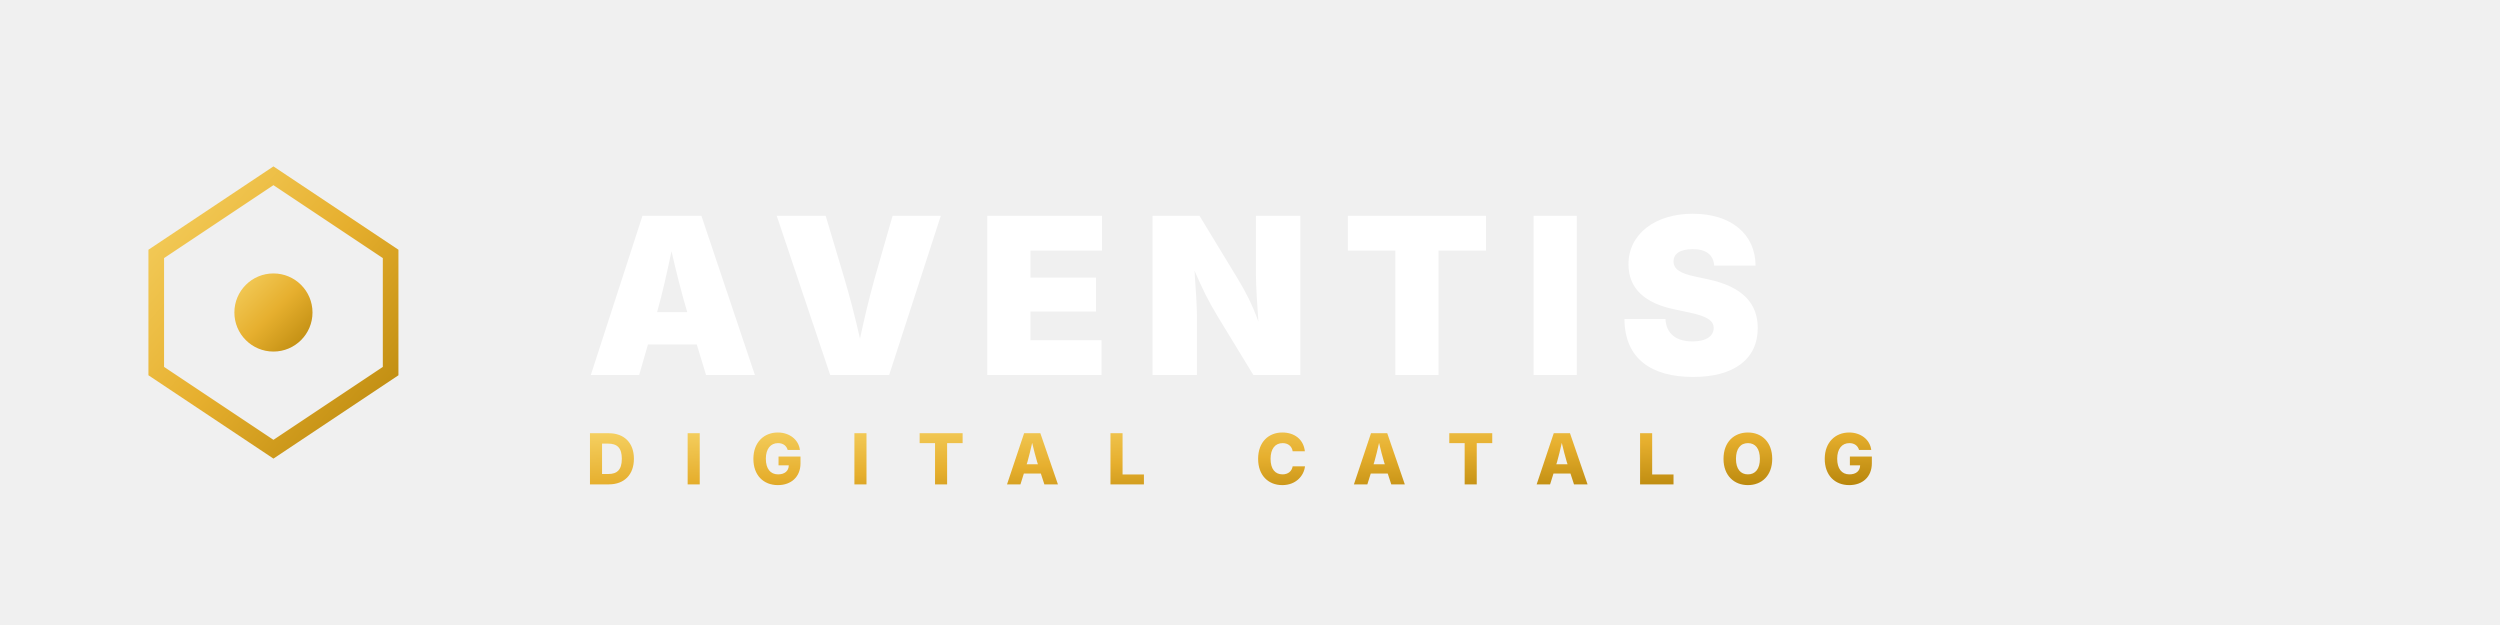
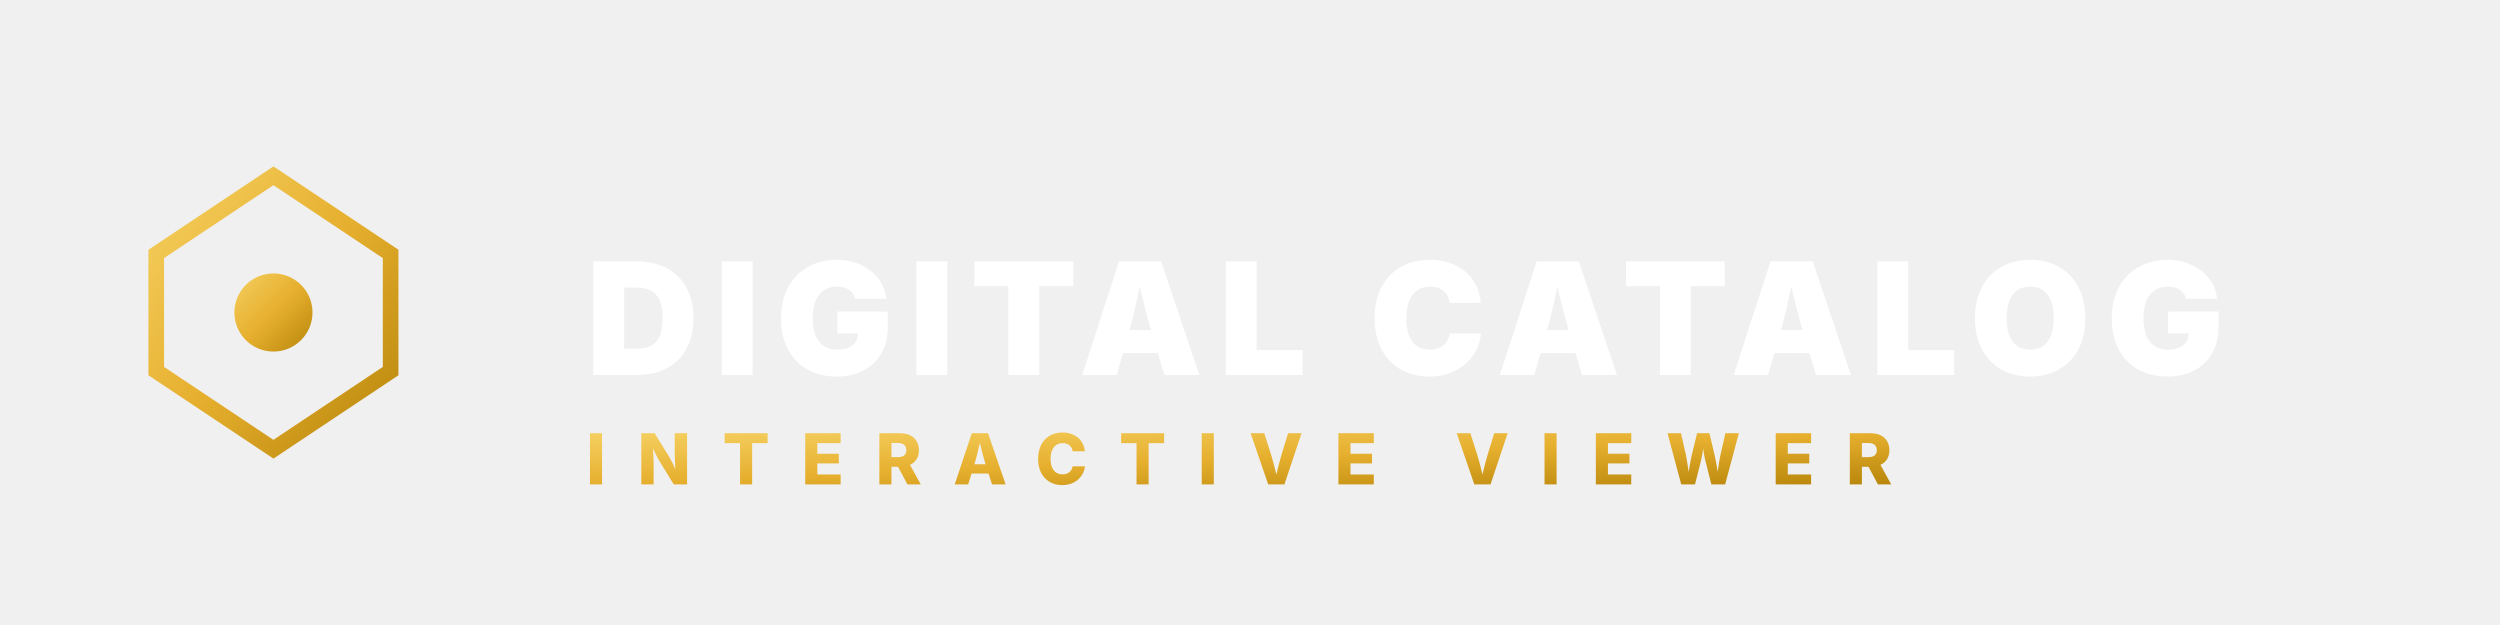
<svg xmlns="http://www.w3.org/2000/svg" viewBox="0 0 320 80" width="320" height="80">
  <defs>
    <linearGradient id="gold-grad" x1="0%" y1="0%" x2="100%" y2="100%">
      <stop offset="0%" stop-color="#f5d061" />
      <stop offset="50%" stop-color="#e6af2e" />
      <stop offset="100%" stop-color="#b8860b" />
    </linearGradient>
  </defs>
  <g transform="translate(10, 15) scale(0.5)">
    <path d="M50,15 L80,35 L80,65 L50,85 L20,65 L20,35 Z" fill="none" stroke="url(#gold-grad)" stroke-width="4" />
    <circle cx="50" cy="50" r="10" fill="url(#gold-grad)" />
  </g>
-   <text x="75" y="48" font-family="'Montserrat', 'Inter', sans-serif" font-size="28" font-weight="900" fill="white" letter-spacing="4">AVENTIS</text>
-   <text x="75" y="62" font-family="'Montserrat', 'Inter', sans-serif" font-size="9" font-weight="800" fill="url(#gold-grad)" letter-spacing="6">DIGITAL CATALOG</text>
+   <text x="75" y="48" font-family="'Montserrat', 'Inter', sans-serif" font-size="20" font-weight="900" fill="white" letter-spacing="2">DIGITAL CATALOG</text>
+   <text x="75" y="62" font-family="'Montserrat', 'Inter', sans-serif" font-size="9" font-weight="800" fill="url(#gold-grad)" letter-spacing="4">INTERACTIVE VIEWER</text>
</svg>
